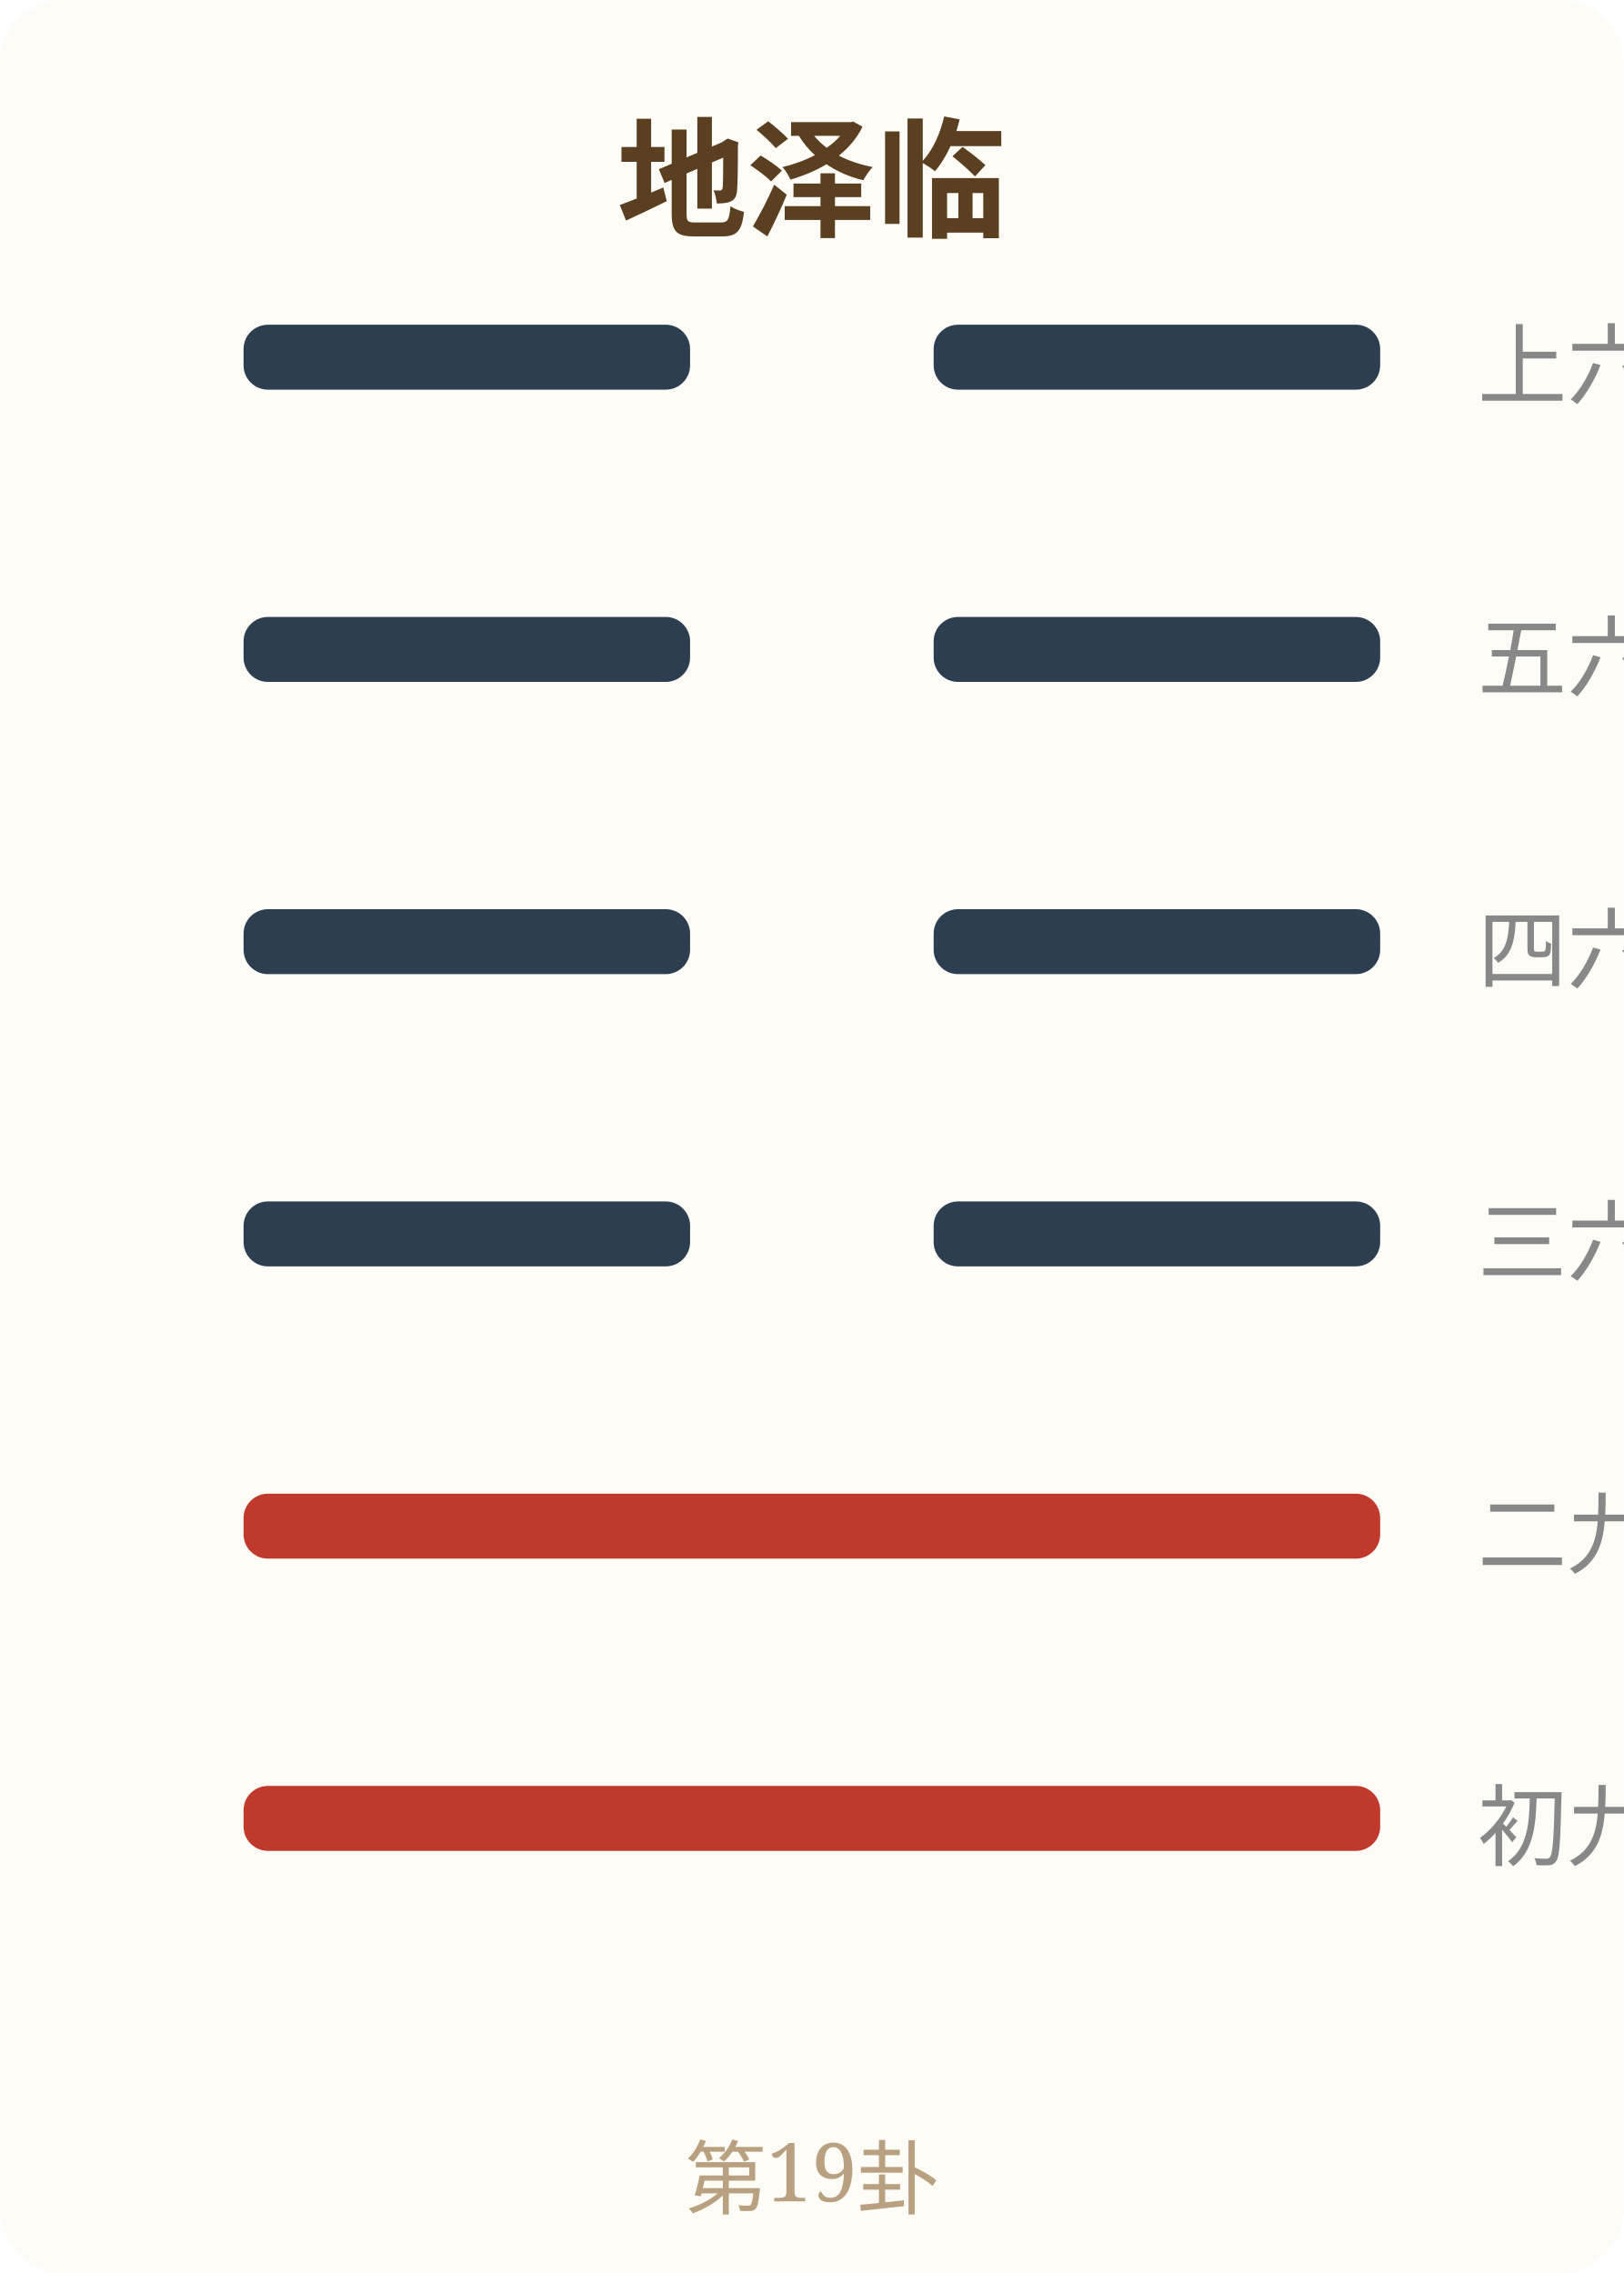
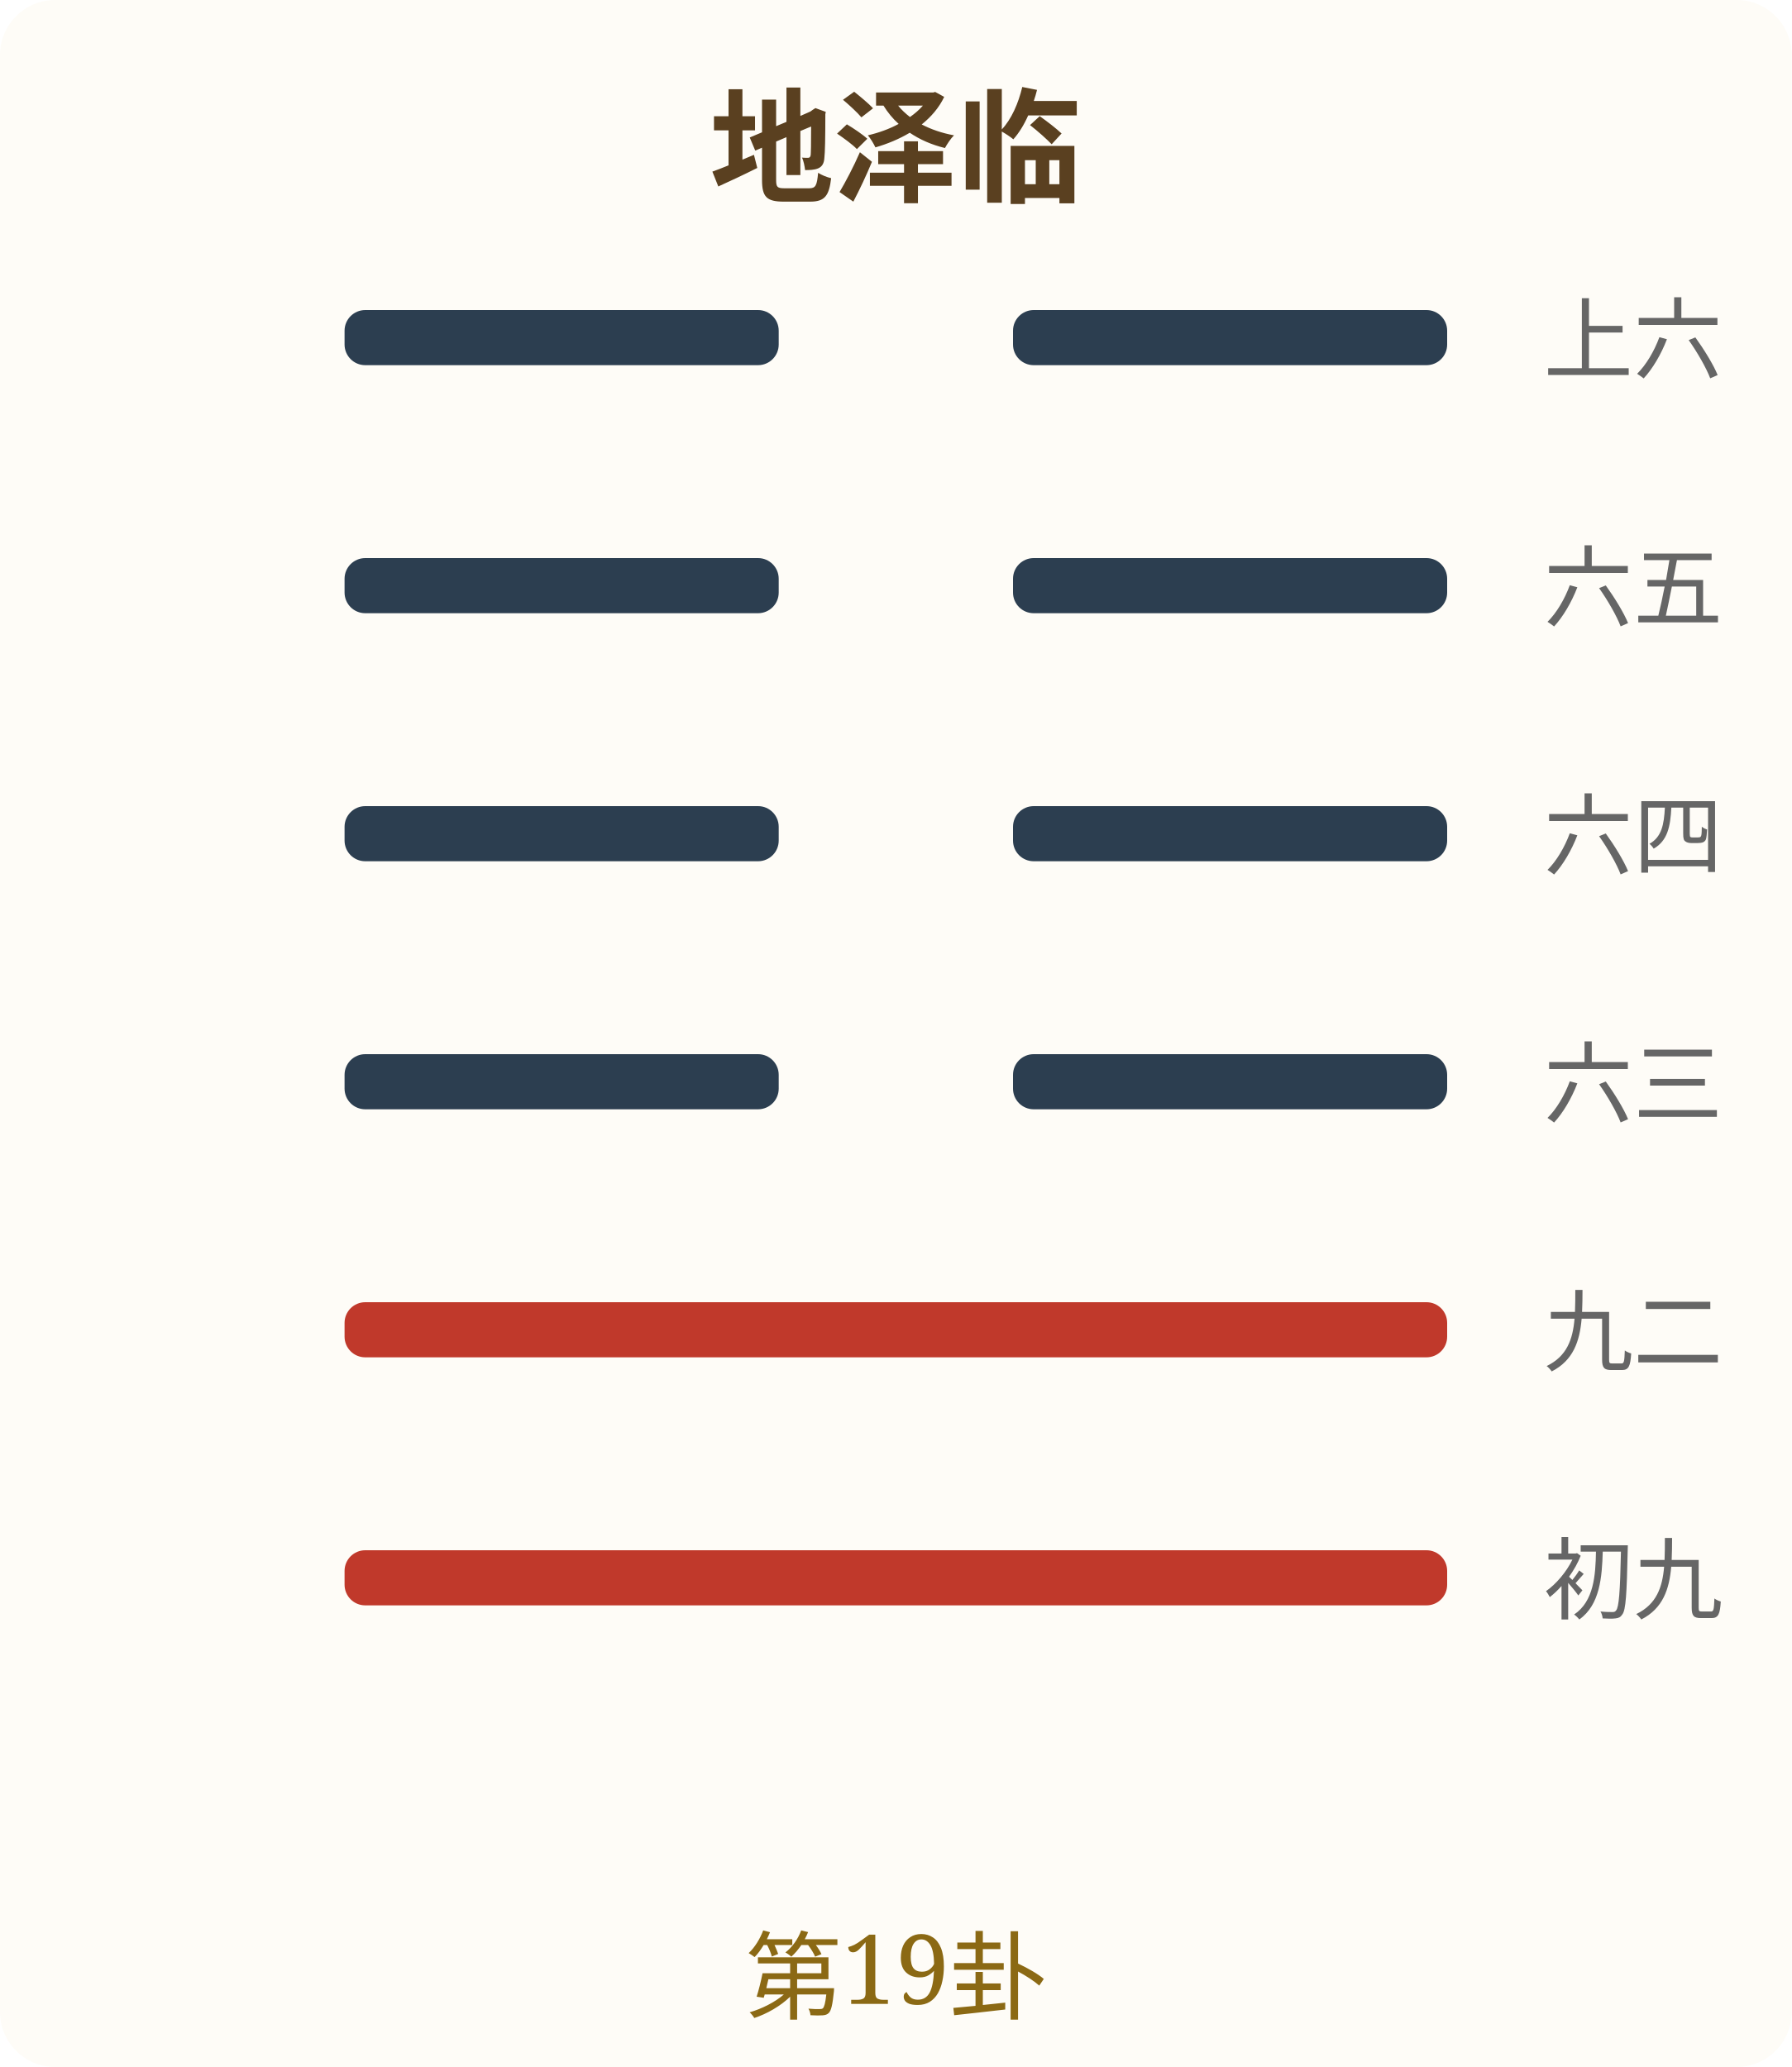
- <svg xmlns="http://www.w3.org/2000/svg" viewBox="0 0 200 280" width="200" height="280">
-   <rect width="200" height="280" fill="#fefcf7" rx="8" />
-   <text x="100" y="28" text-anchor="middle" font-size="16" font-weight="bold" fill="#5a4020" font-family="serif">地泽临</text>
-   <rect x="30" y="40" width="55" height="8" rx="3" fill="#2c3e50" />
-   <rect x="115" y="40" width="55" height="8" rx="3" fill="#2c3e50" />
-   <text x="182" y="49" font-size="11" fill="#888" font-family="sans-serif">上六</text>
-   <rect x="30" y="76" width="55" height="8" rx="3" fill="#2c3e50" />
-   <rect x="115" y="76" width="55" height="8" rx="3" fill="#2c3e50" />
-   <text x="182" y="85" font-size="11" fill="#888" font-family="sans-serif">五六</text>
-   <rect x="30" y="112" width="55" height="8" rx="3" fill="#2c3e50" />
-   <rect x="115" y="112" width="55" height="8" rx="3" fill="#2c3e50" />
-   <text x="182" y="121" font-size="11" fill="#888" font-family="sans-serif">四六</text>
-   <rect x="30" y="148" width="55" height="8" rx="3" fill="#2c3e50" />
-   <rect x="115" y="148" width="55" height="8" rx="3" fill="#2c3e50" />
-   <text x="182" y="157" font-size="11" fill="#888" font-family="sans-serif">三六</text>
-   <rect x="30" y="184" width="140" height="8" rx="3" fill="#c0392b" />
-   <text x="182" y="193" font-size="11" fill="#888" font-family="sans-serif">二九</text>
-   <rect x="30" y="220" width="140" height="8" rx="3" fill="#c0392b" />
-   <text x="182" y="229" font-size="11" fill="#888" font-family="sans-serif">初九</text>
-   <text x="100" y="272" text-anchor="middle" font-size="10" fill="#b8a080" font-family="serif">第19卦</text>
+ <svg xmlns="http://www.w3.org/2000/svg" viewBox="0 0 260 300" width="260" height="300">
+   <rect width="260" height="300" fill="#fefcf7" rx="8" />
+   <text x="130" y="28" text-anchor="middle" font-size="18" font-weight="bold" fill="#5a4020" font-family="serif">地泽临</text>
+   <rect x="50" y="45" width="63" height="8" rx="3" fill="#2c3e50" />
+   <rect x="147" y="45" width="63" height="8" rx="3" fill="#2c3e50" />
+   <text x="224" y="54" font-size="13" fill="#666" font-family="sans-serif">上六</text>
+   <rect x="50" y="81" width="63" height="8" rx="3" fill="#2c3e50" />
+   <rect x="147" y="81" width="63" height="8" rx="3" fill="#2c3e50" />
+   <text x="224" y="90" font-size="13" fill="#666" font-family="sans-serif">六五</text>
+   <rect x="50" y="117" width="63" height="8" rx="3" fill="#2c3e50" />
+   <rect x="147" y="117" width="63" height="8" rx="3" fill="#2c3e50" />
+   <text x="224" y="126" font-size="13" fill="#666" font-family="sans-serif">六四</text>
+   <rect x="50" y="153" width="63" height="8" rx="3" fill="#2c3e50" />
+   <rect x="147" y="153" width="63" height="8" rx="3" fill="#2c3e50" />
+   <text x="224" y="162" font-size="13" fill="#666" font-family="sans-serif">六三</text>
+   <rect x="50" y="189" width="160" height="8" rx="3" fill="#c0392b" />
+   <text x="224" y="198" font-size="13" fill="#666" font-family="sans-serif">九二</text>
+   <rect x="50" y="225" width="160" height="8" rx="3" fill="#c0392b" />
+   <text x="224" y="234" font-size="13" fill="#666" font-family="sans-serif">初九</text>
+   <text x="130" y="292" text-anchor="middle" font-size="14" fill="#8b6914" font-family="serif">第19卦</text>
</svg>
